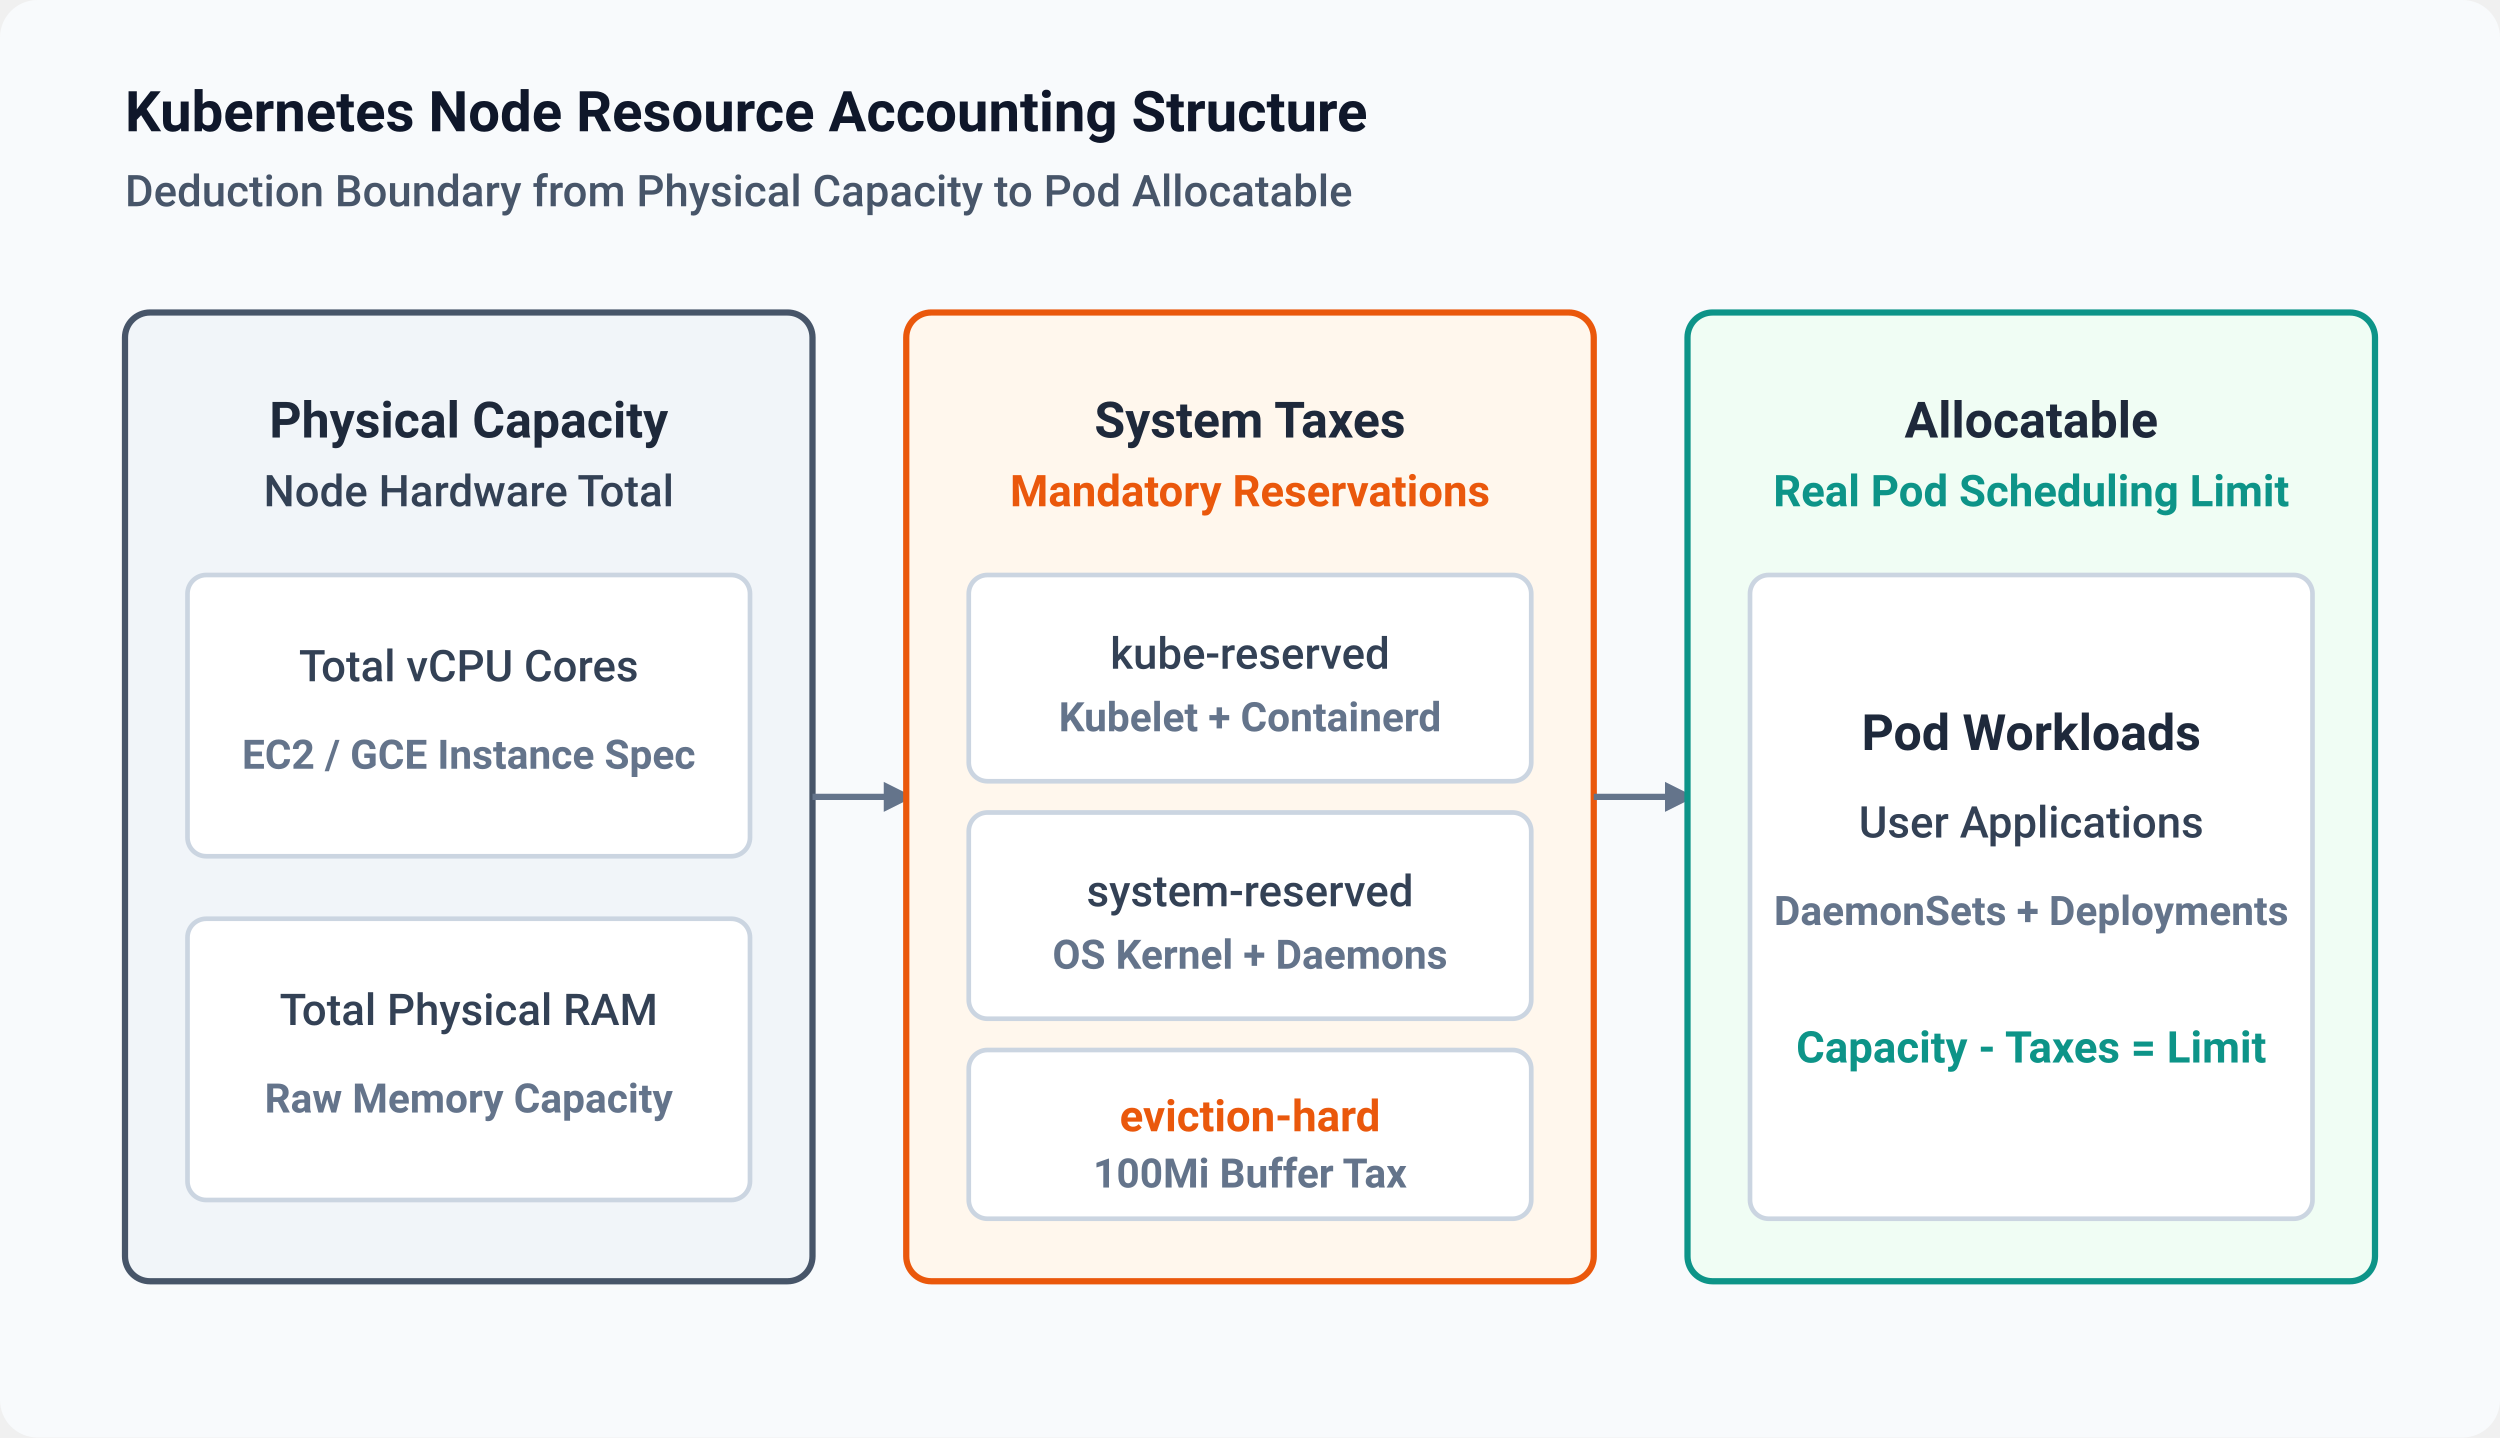
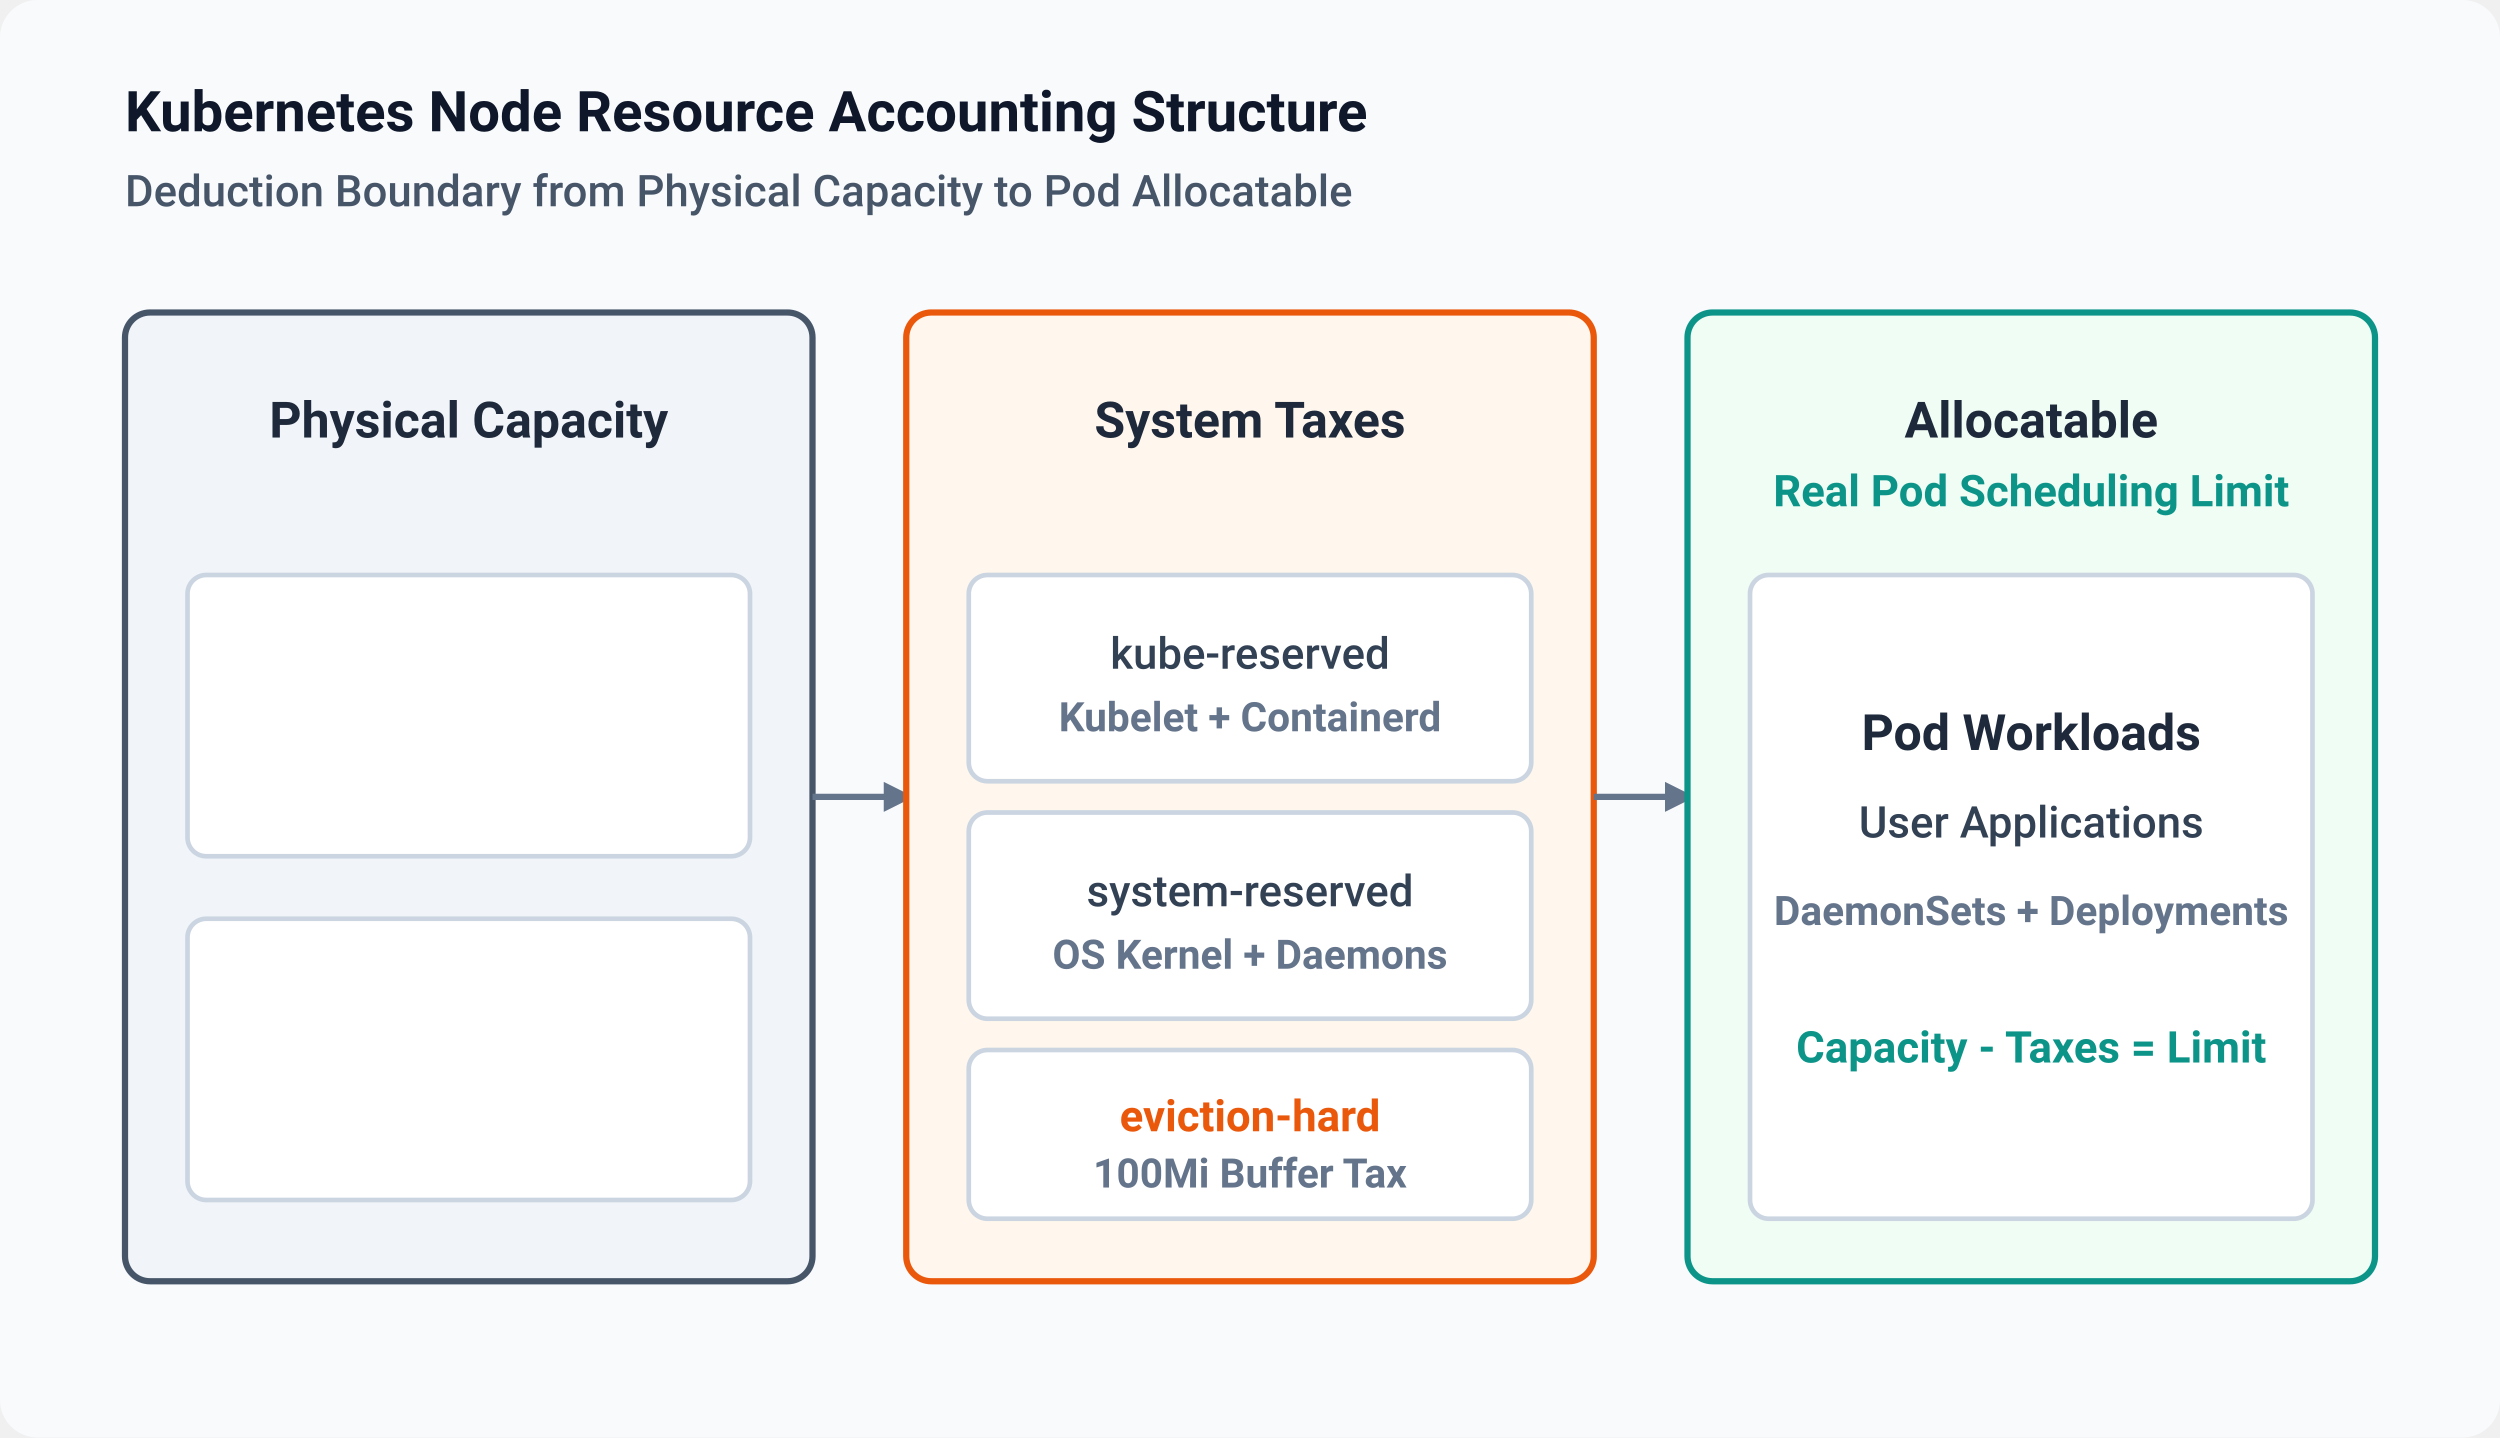
<svg xmlns="http://www.w3.org/2000/svg" viewBox="0 0 800 460" width="100%" height="100%">
  <defs>
    <style>
      .bg { fill: #F8FAFC; }
      .title { font-family: -apple-system, BlinkMacSystemFont, "Segoe UI", Roboto, sans-serif; font-size: 18px; font-weight: 700; fill: #0F172A; }
      .subtitle { font-family: -apple-system, BlinkMacSystemFont, "Segoe UI", Roboto, sans-serif; font-size: 14px; font-weight: 500; fill: #475569; }
      .box-slate { fill: #F1F5F9; stroke: #475569; stroke-width: 2; rx: 8; }
      .box-orange { fill: #FFF7ED; stroke: #EA580C; stroke-width: 2; rx: 8; }
      .box-teal { fill: #F0FDF4; stroke: #0D9488; stroke-width: 2; rx: 8; }
      .box-inner { fill: #FFFFFF; stroke: #CBD5E1; stroke-width: 1.5; rx: 6; }
      .txt-header { font-family: -apple-system, BlinkMacSystemFont, "Segoe UI", Roboto, sans-serif; font-size: 16px; font-weight: 700; fill: #1E293B; text-anchor: middle; }
      .txt-sub { font-family: -apple-system, BlinkMacSystemFont, "Segoe UI", Roboto, sans-serif; font-size: 13px; font-weight: 600; fill: #64748B; text-anchor: middle; }
      .txt-body { font-family: -apple-system, BlinkMacSystemFont, "Segoe UI", Roboto, sans-serif; font-size: 14px; font-weight: 500; fill: #334155; text-anchor: middle; }
      .txt-orange { font-family: -apple-system, BlinkMacSystemFont, "Segoe UI", Roboto, sans-serif; font-size: 14px; font-weight: 700; fill: #EA580C; text-anchor: middle; }
      .txt-teal { font-family: -apple-system, BlinkMacSystemFont, "Segoe UI", Roboto, sans-serif; font-size: 14px; font-weight: 700; fill: #0D9488; text-anchor: middle; }
      .arrow { stroke: #64748B; stroke-width: 2; fill: none; marker-end: url(#arrow-head); }
    </style>
    <marker id="arrow-head" viewBox="0 0 10 10" refX="6" refY="5" markerWidth="6" markerHeight="6" orient="auto-start-reverse">
      <path d="M 0 1 L 8 5 L 0 9 z" fill="#64748B" />
    </marker>
  </defs>
  <rect width="800" height="460" class="bg" rx="12" />
  <text x="40" y="42" class="title">Kubernetes Node Resource Accounting Structure</text>
  <text x="40" y="66" class="subtitle">Deduction Boundary from Physical Capacity to Pod Allocatable</text>
  <rect x="40" y="100" width="220" height="310" class="box-slate" />
  <text x="150" y="140" class="txt-header">Physical Capacity</text>
-   <text x="150" y="162" class="txt-body">Node Hardware Total</text>
  <rect x="60" y="184" width="180" height="90" class="box-inner" />
-   <text x="150" y="218" class="txt-body">Total vCPU Cores</text>
-   <text x="150" y="246" class="txt-sub">EC2 / GCE Instance Spec</text>
  <rect x="60" y="294" width="180" height="90" class="box-inner" />
-   <text x="150" y="328" class="txt-body">Total Physical RAM</text>
-   <text x="150" y="356" class="txt-sub">Raw Memory Capacity</text>
  <path d="M 260 255 L 290 255" class="arrow" />
  <rect x="290" y="100" width="220" height="310" class="box-orange" />
  <text x="400" y="140" class="txt-header">System Taxes</text>
-   <text x="400" y="162" class="txt-orange">Mandatory Reservations</text>
  <rect x="310" y="184" width="180" height="66" class="box-inner" />
  <text x="400" y="214" class="txt-body">kube-reserved</text>
  <text x="400" y="234" class="txt-sub">Kubelet + Containerd</text>
  <rect x="310" y="260" width="180" height="66" class="box-inner" />
  <text x="400" y="290" class="txt-body">system-reserved</text>
  <text x="400" y="310" class="txt-sub">OS Kernel + Daemons</text>
  <rect x="310" y="336" width="180" height="54" class="box-inner" />
  <text x="400" y="362" class="txt-orange">eviction-hard</text>
  <text x="400" y="380" class="txt-sub">100Mi Buffer Tax</text>
  <path d="M 510 255 L 540 255" class="arrow" />
  <rect x="540" y="100" width="220" height="310" class="box-teal" />
  <text x="650" y="140" class="txt-header">Allocatable</text>
  <text x="650" y="162" class="txt-teal">Real Pod Scheduling Limit</text>
  <rect x="560" y="184" width="180" height="206" class="box-inner" />
  <text x="650" y="240" class="txt-header">Pod Workloads</text>
  <text x="650" y="268" class="txt-body">User Applications</text>
  <text x="650" y="296" class="txt-sub">DaemonSets + Deployments</text>
  <text x="650" y="340" class="txt-teal">Capacity - Taxes = Limit</text>
</svg>
